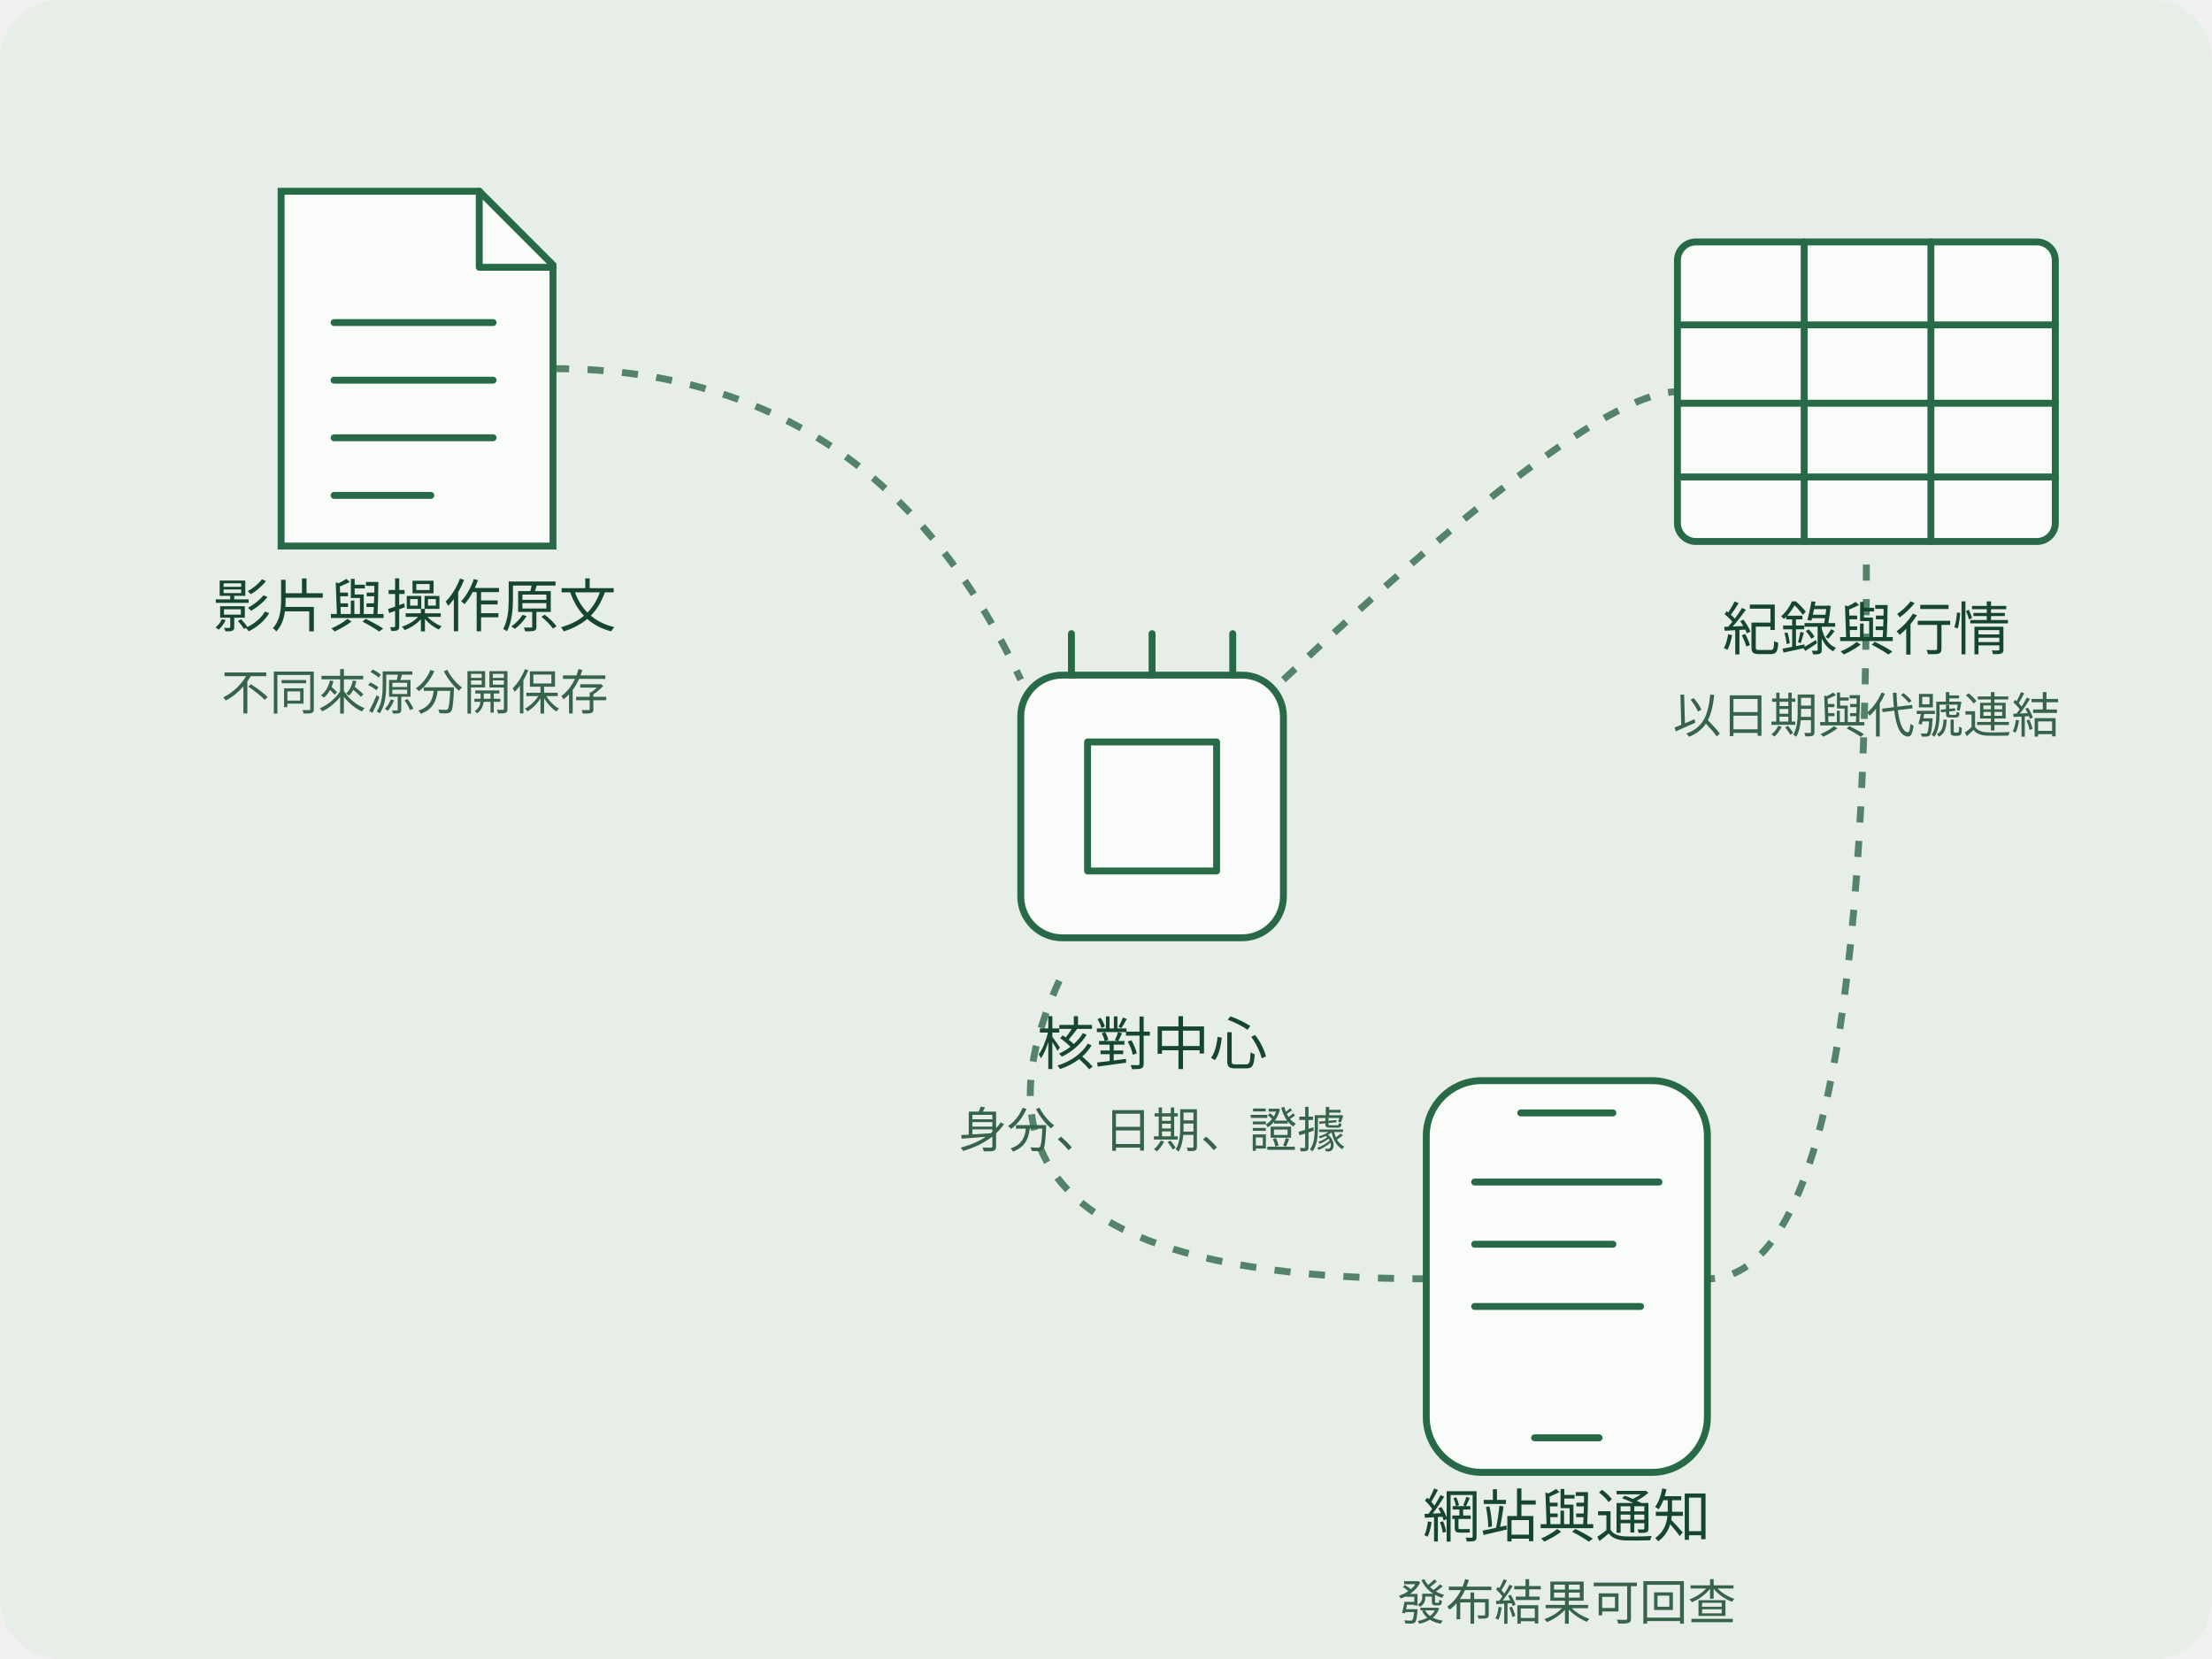
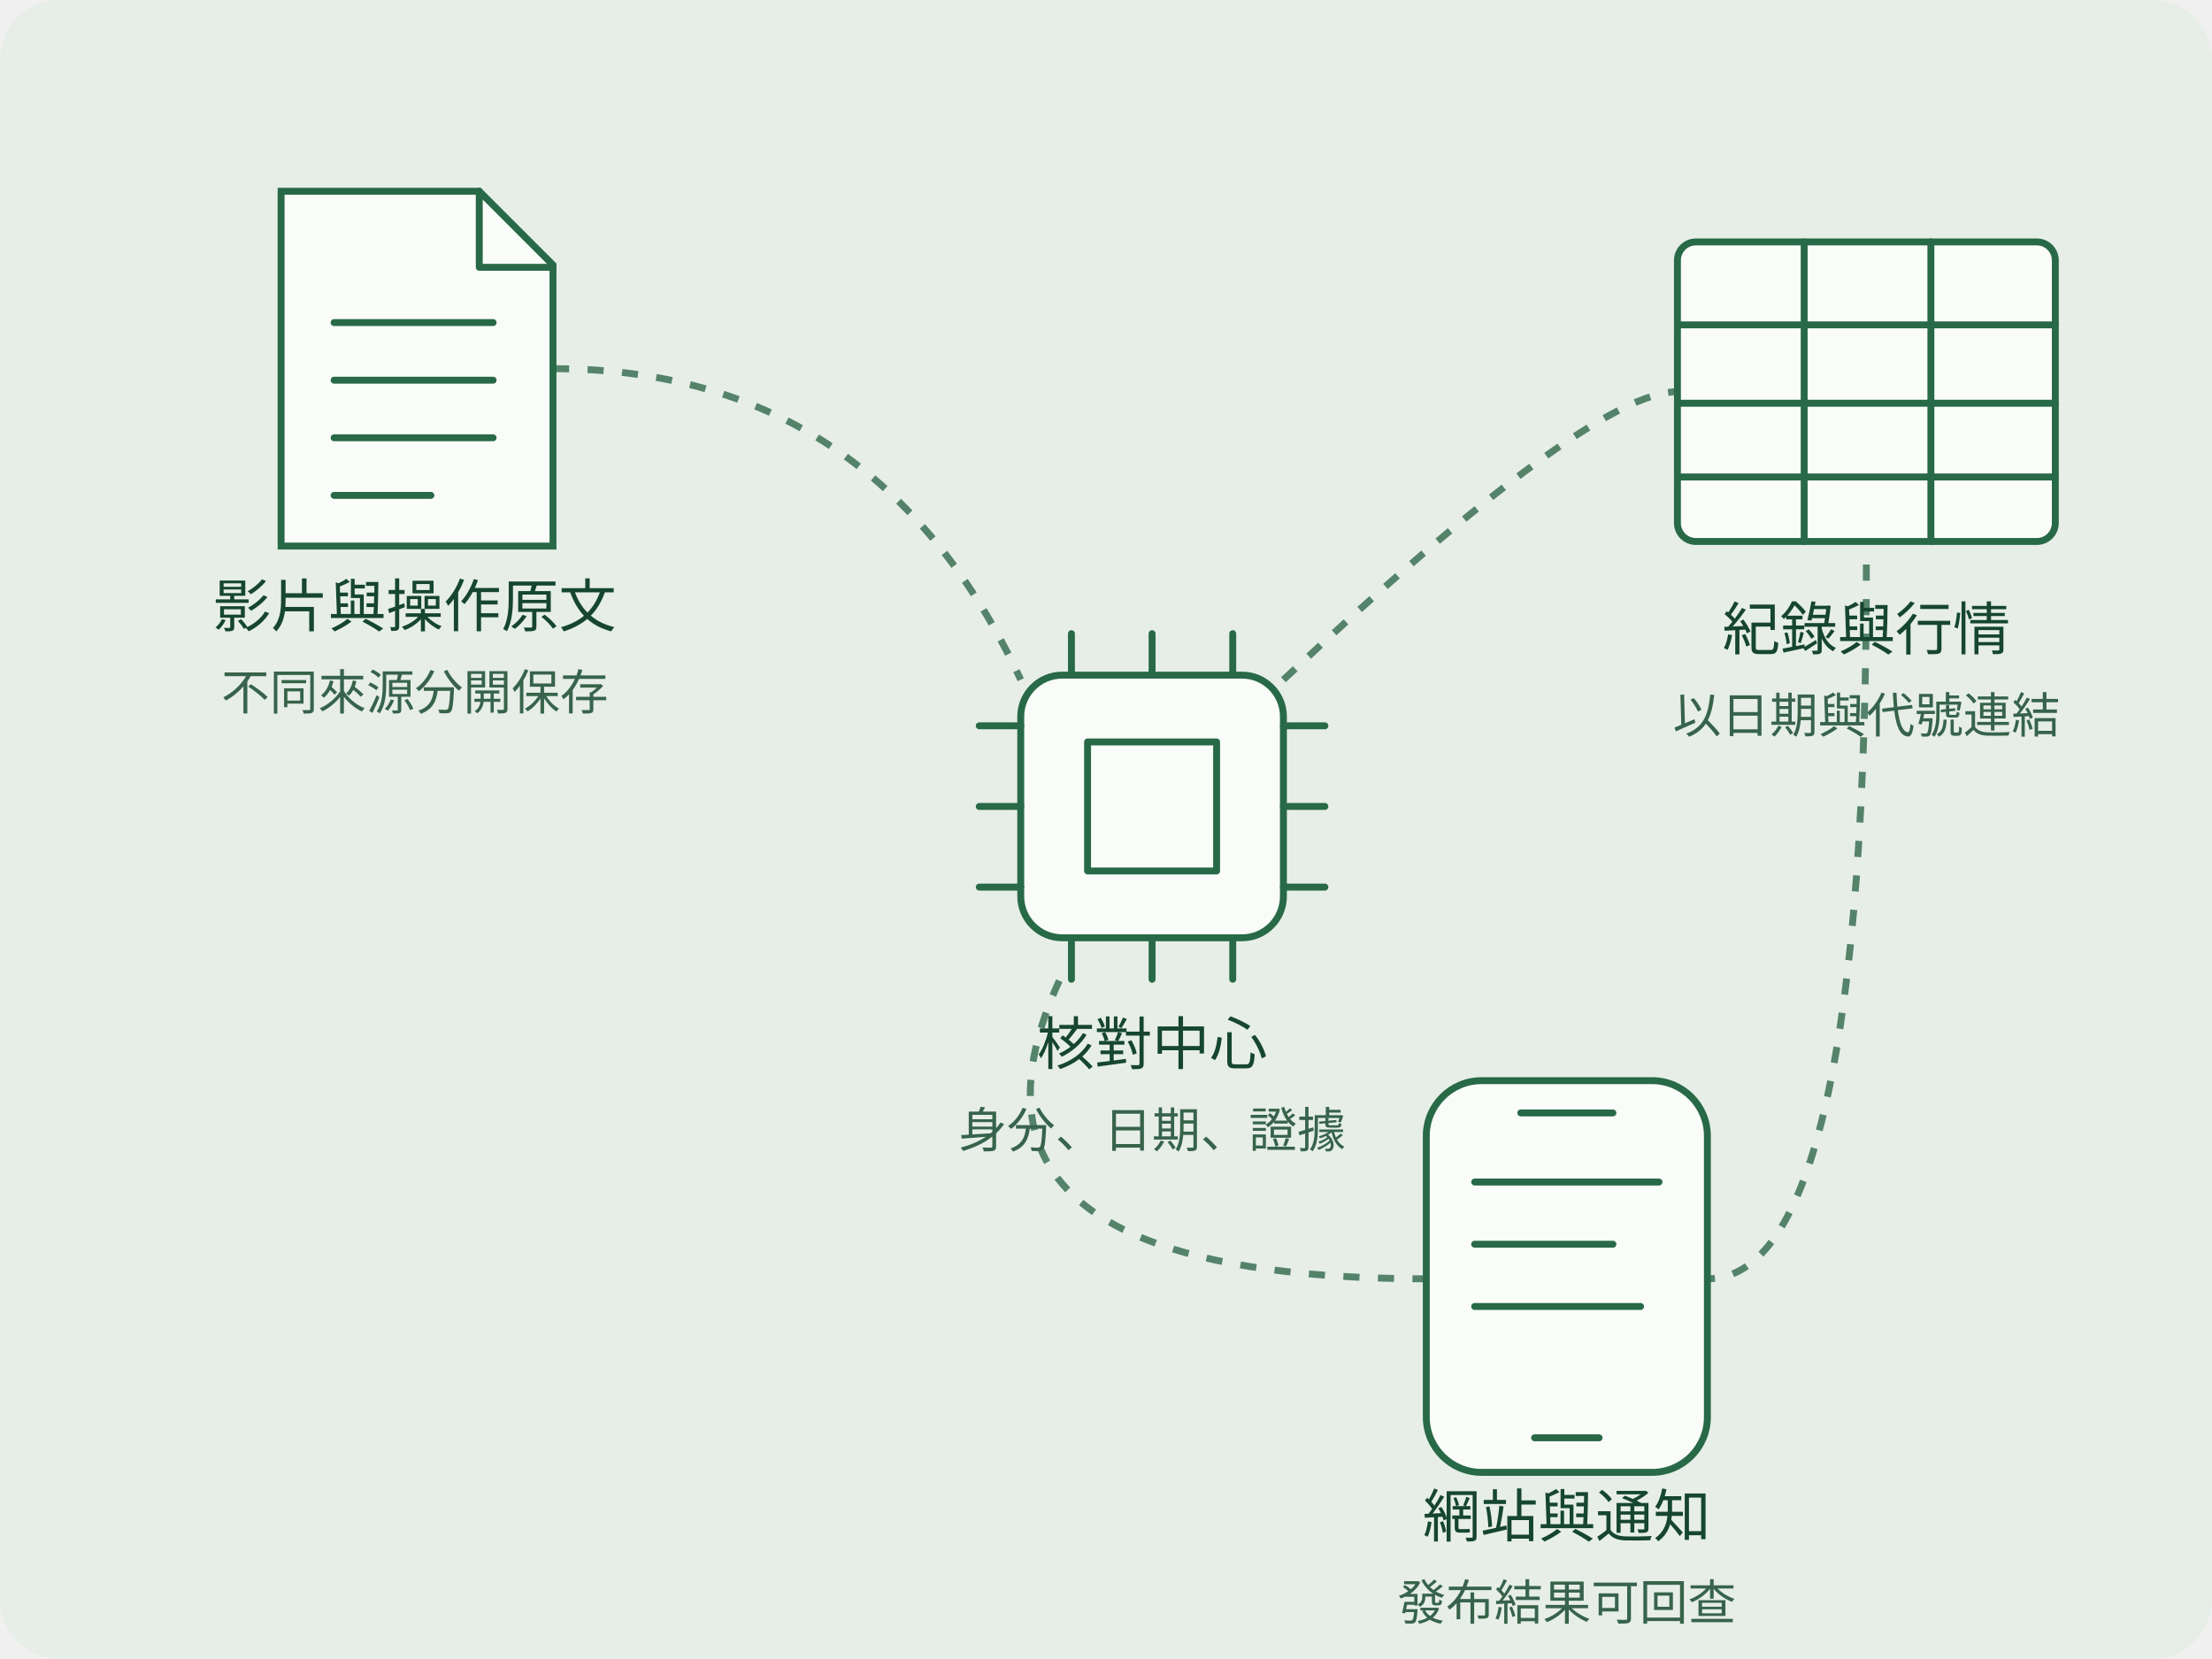
<svg xmlns="http://www.w3.org/2000/svg" class="book-art" data-illustration="bespoke" data-mobile-viewbox="0 0 480 1300" viewBox="0 0 960 720" role="img" aria-label="來源分流、核對與公開介面形成可回查網路">
  <rect width="960" height="720" rx="26" fill="#e6eee7" />
  <path data-book-path="0" d="M240 160Q380 160 443 295" data-mobile-d="M230 140H450V350Q450 380 330 380" fill="none" stroke="#54836a" stroke-width="3" stroke-dasharray="7 8" />
  <path data-book-path="1" d="M557 295Q690 170 728 170" data-mobile-d="M240 470H25V680Q25 710 140 710" fill="none" stroke="#54836a" stroke-width="3" stroke-dasharray="7 8" />
  <path data-book-path="2" d="M810 245Q810 555 741 555" data-mobile-d="M222 800Q450 800 391 1045" fill="none" stroke="#54836a" stroke-width="3" stroke-dasharray="7 8" />
  <path data-book-path="3" d="M620 555Q400 555 460 425" data-mobile-d="M269 1130Q20 1130 20 470H255" fill="none" stroke="#54836a" stroke-width="3" stroke-dasharray="7 8" />
  <g data-book-node="0" transform="translate(180,160)" data-mobile-transform="translate(140,140)">
    <path class="bk-node-bg" d="M-58-77H28L60-45V77H-58Z" fill="#f9fcf9" stroke="#286947" stroke-width="3" />
    <path d="M28-77v33h32M-35-20h69M-35 5h69M-35 30h69M-35 55h42" fill="none" stroke="#286947" stroke-width="3" stroke-linecap="round" stroke-linejoin="round" />
    <text x="0" y="112" text-anchor="middle" fill="#16462e" font-size="25" font-family="system-ui,sans-serif">影片與操作原文</text>
    <text x="0" y="148" text-anchor="middle" fill="#37634b" font-size="21" font-family="system-ui,sans-serif">不同來源分開保存</text>
  </g>
  <g data-book-node="1" transform="translate(500,350)" data-mobile-transform="translate(330,470)">
    <rect class="bk-node-bg" x="-57" y="-57" width="114" height="114" rx="18" fill="#f9fcf9" stroke="#286947" stroke-width="3" />
-     <path d="M-35-57v-18M-3557v18M-57-35h-18M57-35h18" fill="none" stroke="#286947" stroke-width="3" stroke-linecap="round" stroke-linejoin="round" />
-     <path d="M0-57v-18M057v18M-570h-18M570h18" fill="none" stroke="#286947" stroke-width="3" stroke-linecap="round" stroke-linejoin="round" />
-     <path d="M35-57v-18M3557v18M-5735h-18M5735h18" fill="none" stroke="#286947" stroke-width="3" stroke-linecap="round" stroke-linejoin="round" />
+     <path d="M-35-57v-18M-35 57v18M-57-35h-18M57-35h18" fill="none" stroke="#286947" stroke-width="3" stroke-linecap="round" stroke-linejoin="round" />
+     <path d="M0-57v-18M0 57v18M-57 0h-18M57 0h18" fill="none" stroke="#286947" stroke-width="3" stroke-linecap="round" stroke-linejoin="round" />
+     <path d="M35-57v-18M35 57v18M-57 35h-18M57 35h18" fill="none" stroke="#286947" stroke-width="3" stroke-linecap="round" stroke-linejoin="round" />
    <path d="M-28-28h56v56h-56Z" fill="none" stroke="#286947" stroke-width="3" stroke-linecap="round" stroke-linejoin="round" />
    <text x="0" y="112" text-anchor="middle" fill="#16462e" font-size="25" font-family="system-ui,sans-serif">核對中心</text>
    <text x="0" y="148" text-anchor="middle" fill="#37634b" font-size="21" font-family="system-ui,sans-serif">身分、日期、證據</text>
  </g>
  <g data-book-node="2" transform="translate(810,170)" data-mobile-transform="translate(140,800)">
    <rect class="bk-node-bg" x="-82" y="-65" width="164" height="130" rx="8" fill="#f9fcf9" stroke="#286947" stroke-width="3" />
    <path d="M-82-29H82M-82 5H82M-82 37H82M-27-65V65M28-65V65" fill="none" stroke="#286947" stroke-width="3" stroke-linecap="round" stroke-linejoin="round" />
    <text x="0" y="112" text-anchor="middle" fill="#16462e" font-size="25" font-family="system-ui,sans-serif">紀錄與行情</text>
    <text x="0" y="148" text-anchor="middle" fill="#37634b" font-size="21" font-family="system-ui,sans-serif">以日期與代號連結</text>
  </g>
  <g data-book-node="3" transform="translate(680,555)" data-mobile-transform="translate(330,1130)">
    <rect class="bk-node-bg" x="-61" y="-86" width="122" height="170" rx="24" fill="#f9fcf9" stroke="#286947" stroke-width="3" />
    <path d="M-20-72h40M-14 69h28M-40-42h80M-40-15h60M-40 12h72" fill="none" stroke="#286947" stroke-width="3" stroke-linecap="round" stroke-linejoin="round" />
    <text x="0" y="112" text-anchor="middle" fill="#16462e" font-size="25" font-family="system-ui,sans-serif">網站與通知</text>
    <text x="0" y="148" text-anchor="middle" fill="#37634b" font-size="21" font-family="system-ui,sans-serif">發布結果可回查</text>
  </g>
  <circle class="book-packet" r="9" fill="#bd5934" stroke="white" stroke-width="3" opacity="0" />
</svg>
